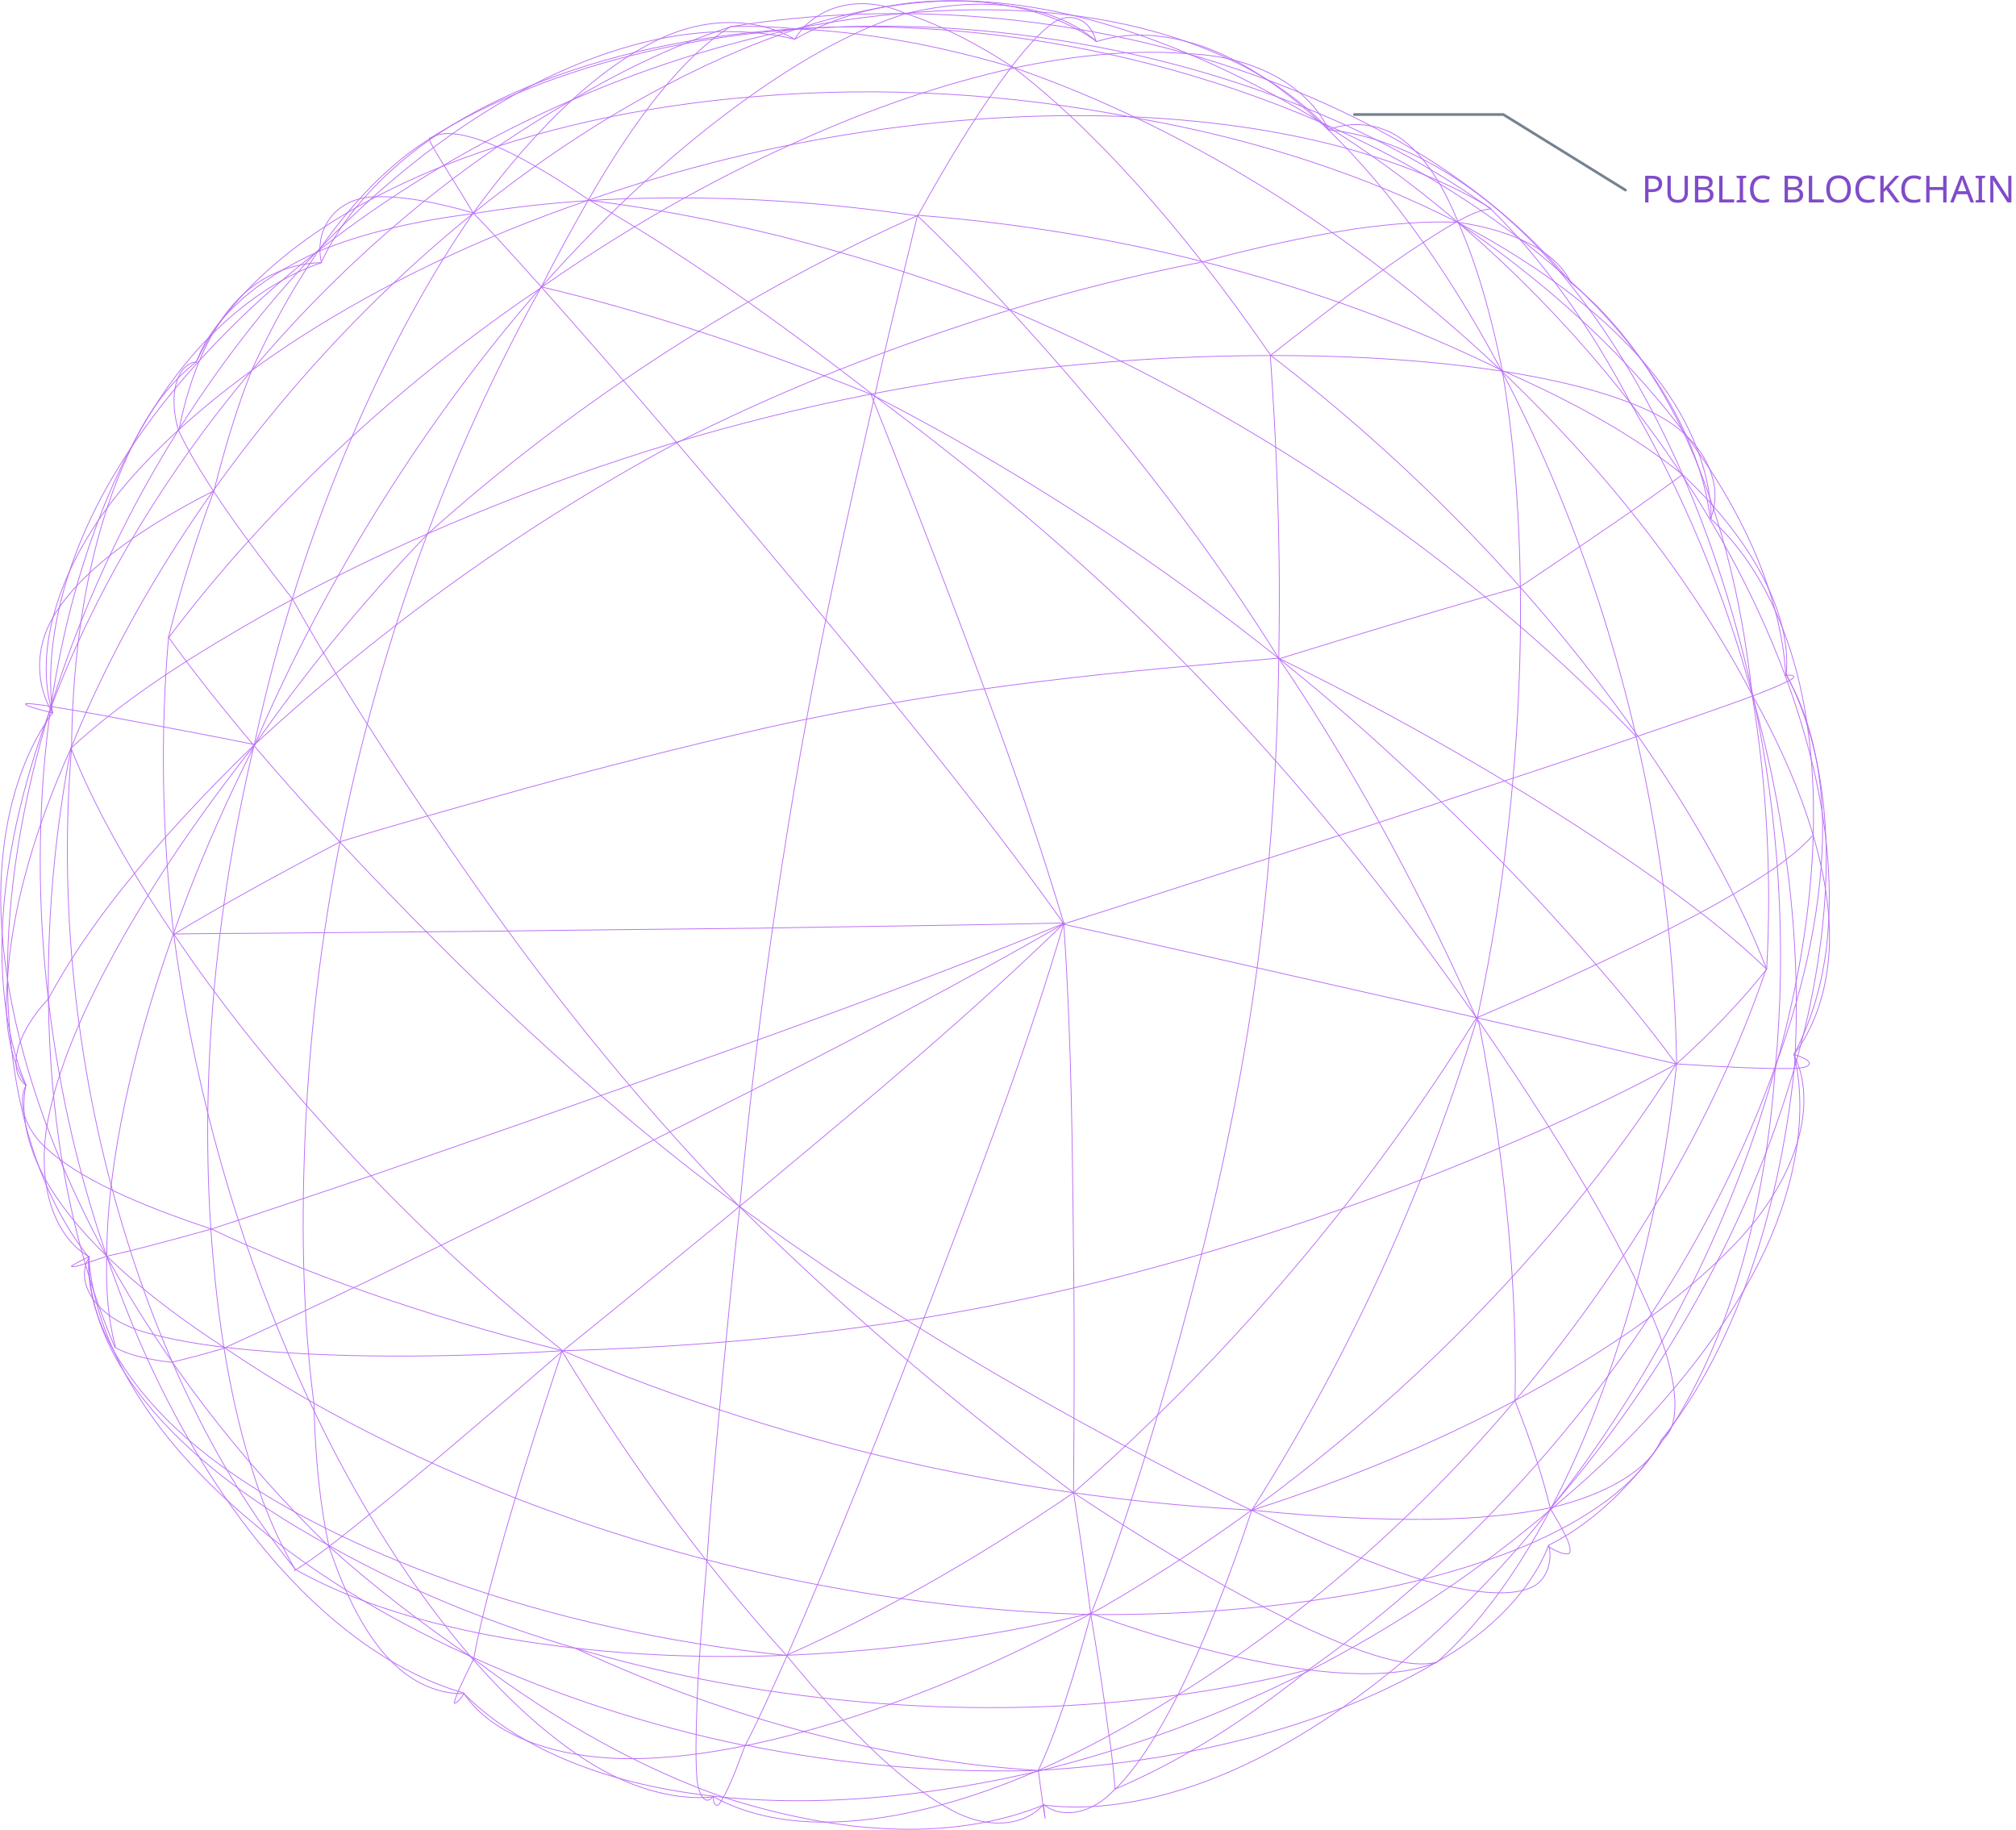
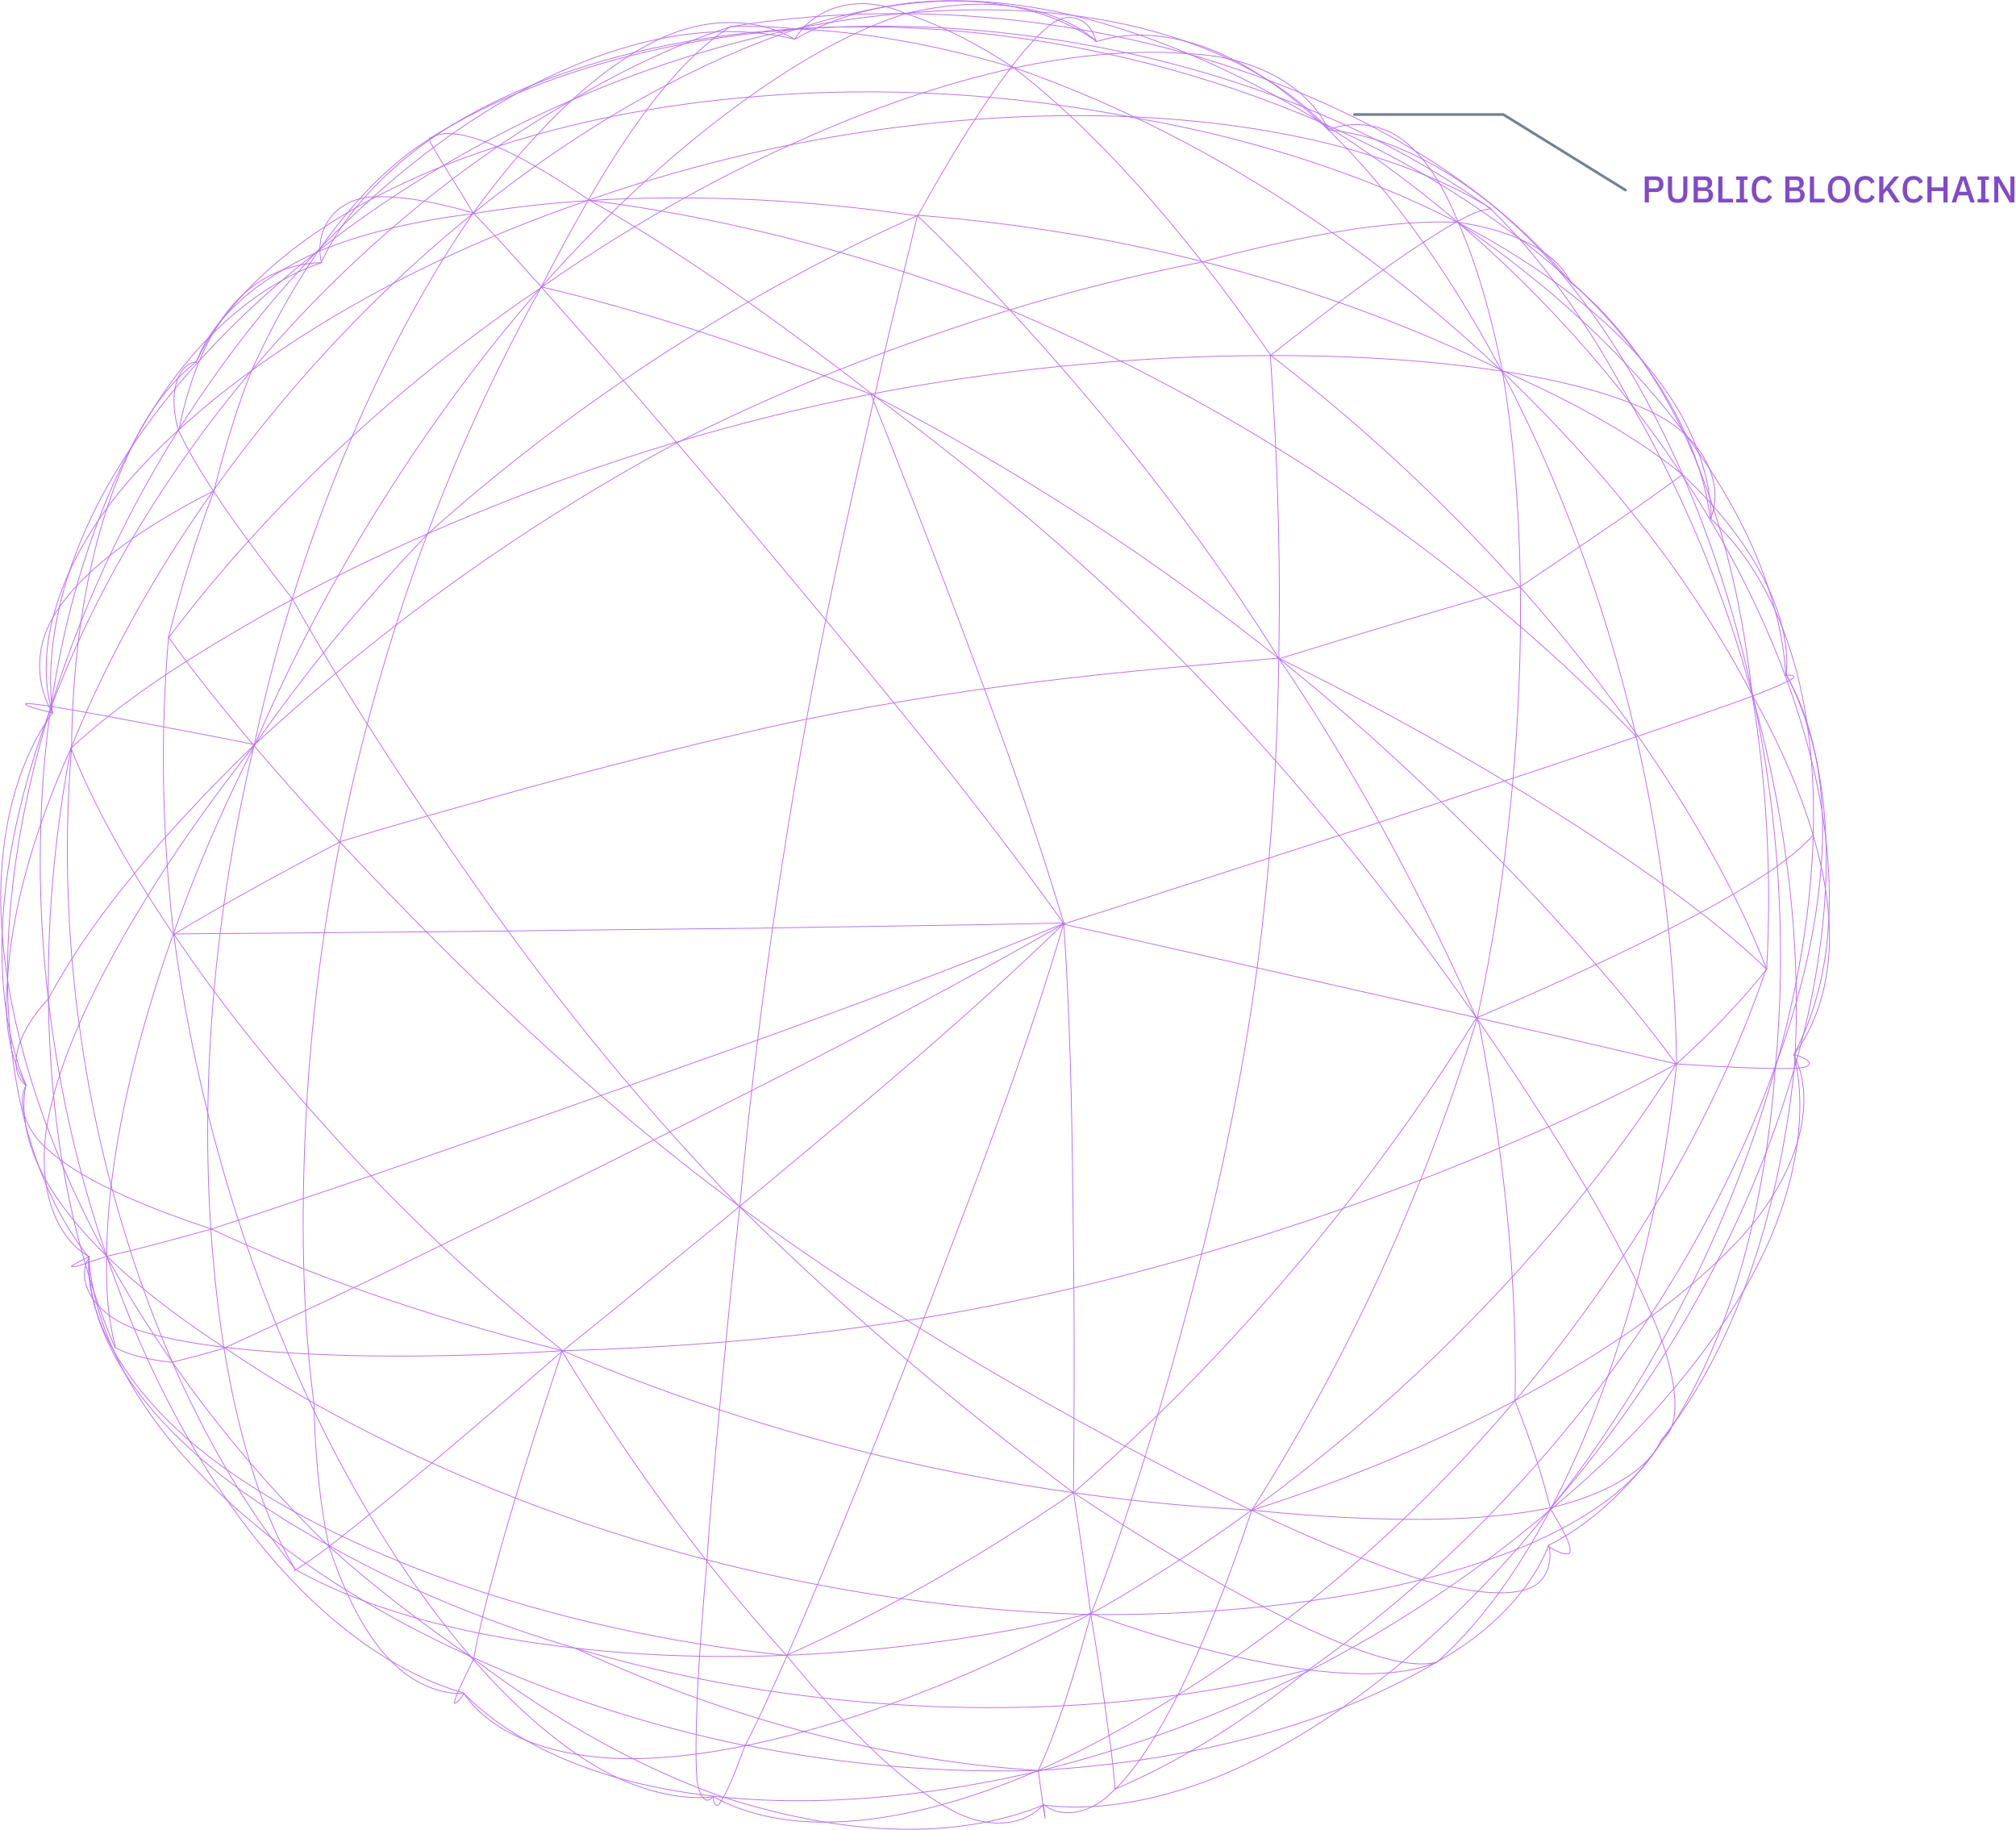
<svg xmlns="http://www.w3.org/2000/svg" width="757" height="687">
  <g fill="none" fill-rule="evenodd">
    <g stroke="#BA6DF6" stroke-linecap="round" stroke-width=".298">
      <path d="M19.721 267.648c-7.151-22.972 1.734-55.48 27.524-85.82 16.254-19.072 38.36-37.71 65.882-55.48 30.775-19.722 67.183-37.276 107.71-51.146 69.35-24.273 141.951-34.459 207.4-31.208 29.257 1.517 55.697 5.635 78.886 12.136 20.588 5.852 38.36 13.22 52.663 22.106" />
      <path d="M389.878 664.678c6.718-14.304 13.003-33.808 19.721-58.514 9.753-24.923 19.288-54.614 29.257-89.072 11.053-39.01 22.106-83.003 29.908-131.332 8.018-49.845 11.052-99.04 11.486-144.335.65-40.743-1.084-76.718-3.25-107.926 23.405-18.421 42.26-32.725 57.43-42.477 11.27-7.368 19.504-12.136 25.14-12.57M391.827 677.464c.434 3.685.65 5.418.65 5.202-.65-2.818-1.3-8.67-2.6-17.988m1.95 12.786c6.719 5.418 18.205 3.901 26.874-5.851" />
      <path d="M19.721 267.648C6.501 285.853-.867 312.726.433 344.367c1.734 37.926 14.954 82.136 39.66 127.43 21.239 38.577 49.629 76.07 83.437 108.794 17.12 15.387 35.542 29.474 54.396 42.26 31.425 23.84 63.283 41.177 93.406 51.796 24.923 8.019 48.546 12.136 70 12.136 19.072 0 36.193-3.25 50.496-9.102 24.056 3.034 53.53-3.25 84.087-19.288 36.193-19.071 73.252-50.496 106.41-92.106 36.408-46.16 64.799-100.557 81.703-156.47 16.037-52.23 20.588-101.209 14.087-140.868-5.202-32.942-18.638-58.948-35.976-74.335" />
      <path d="M582.325 566.07c48.761-56.13 82.353-122.229 96.44-184.427 6.068-27.524 8.235-53.097 6.285-75.852-1.734-20.372-6.719-38.143-14.304-52.663m-644.09 27.74c14.737-13.653 34.459-27.74 59.165-42.26 29.04-17.338 63.932-34.675 104.892-50.712 44.86-17.771 94.273-32.292 145.202-41.61 49.412-8.886 95.79-12.57 137.617-12.787 36.625-.217 68.266 2.167 94.49 6.502 22.104 3.684 39.875 8.668 53.095 15.17 19.072 9.536 26.44 26.656 21.239 39.443" />
      <path d="M65.016 350.652c-17.554-26.007-30.34-49.412-38.36-69.784C66.75 181.394 149.753 87.338 243.16 35.758 281.952 14.304 318.361 2.602 349.351.65c25.573-1.734 47.462 4.118 62.416 14.954M211.3 507.123c-32.29-25.79-61.548-53.53-86.904-81.703-23.623-26.006-43.344-51.146-59.165-74.768m334.398-4.118c-37.926.867-78.235 1.3-115.728 1.95-34.675.434-66.316.65-95.356 1.084-26.44.217-50.28.434-71.734.65-19.288.217-36.41.217-51.58.434" />
      <path d="M480.467 247.06c-27.307 2.384-56.998 4.768-88.855 8.669-34.025 4.117-68.917 9.752-103.159 17.337-32.508 7.369-62.848 15.17-90.588 22.756-25.573 7.152-48.979 13.653-70 20.155-24.056 12.57-44.862 24.055-62.416 34.675m326.38 326.812c-6.285 7.369-18.855 9.536-31.858 3.468-18.421-8.886-39.877-29.257-64.583-59.381-26.873-29.474-55.913-67.4-84.303-114.211" />
      <path d="M43.344 505.606c-2.6-9.536-3.684-21.022-3.25-33.808 0-22.756 4.117-49.629 12.135-79.97 9.32-34.675 23.406-72.817 43.56-112.477 27.524-64.366 65.45-123.53 107.494-171.642 26.223-29.473 52.446-53.096 77.368-70.867 21.456-15.387 41.394-26.006 59.165-31.64 30.557-7.586 57.214-2.818 71.95 10.402" />
      <path d="M26.656 280.868c-8.235 42.91-10.402 86.038-6.935 126.347 3.251 37.276 11.487 70.65 23.406 98.608 4.768 2.817 12.136 4.55 21.239 5.634 5.634-1.3 12.136-3.034 19.504-5.2a2955.337 2955.337 0 0 0 42.477-19.722c18.855-8.886 40.31-19.505 64.583-31.425 27.306-13.436 57.647-28.607 91.455-45.727 37.276-18.855 77.586-39.877 116.812-62.415 32.291-10.186 61.982-19.939 89.071-28.607 24.923-8.019 47.462-15.387 68.05-22.323 35.109-11.486 62.849-21.021 84.087-28.39 15.604-5.418 26.007-9.319 31.858-12.353 2.384-1.3 1.3-2.167-2.167-1.733" />
      <path d="M418.918 671.613c23.406-9.97 47.895-24.923 72.601-44.861 48.979-34.458 93.84-80.62 128.298-133.066 20.155-30.99 35.759-62.415 46.595-92.755 12.353-33.158 17.987-63.933 17.987-90.589-.216-22.756-5.2-42.477-13.87-57.214" />
      <path d="M418.918 671.613c8.019-8.019 15.604-19.938 23.406-35.325 9.319-18.638 18.638-41.827 27.74-69.35 32.941-51.796 63.715-115.078 84.737-185.079 10.403-48.762 15.17-96.223 16.037-140 .65-39.01-1.733-73.468-6.718-102.509-4.334-22.105-9.969-40.96-16.687-56.13-6.285-15.604-14.304-27.09-23.406-32.508-7.802-4.55-16.904-4.984-24.923-2.167M327.03 148.02c10.186 25.573 21.456 54.18 33.375 85.821 13.003 34.675 27.09 72.601 39.01 112.694 3.034 44.644 3.25 86.038 3.684 123.53.433 33.592.217 63.715 0 90.155 2.6 16.904 4.768 32.075 6.501 45.945 2.818 16.904 4.985 31.207 6.502 43.127 1.517 9.535 2.167 16.904 2.6 22.539M19.722 267.648c-2.817-22.755 2.601-50.279 16.905-78.235 16.904-32.725 45.294-65.883 83.003-95.357 51.58-40.526 114.861-70 178.793-83.22 14.087-2.817 27.74-4.768 41.394-5.851 21.888-1.95 42.477-1.734 61.765.65 43.127 5.201 77.369 21.455 97.307 42.91" />
      <path d="M19.721 267.648c-4.984-1.3-8.885-2.167-10.185-3.25-.434-.434 3.684-.217 9.752.866 6.718 1.084 15.82 2.601 26.873 4.768 13.654 2.6 30.34 5.635 49.629 9.536" />
      <path d="M19.721 267.648c-6.068-9.969-6.935-23.839.217-35.975 9.536-16.254 30.558-32.291 60.465-47.462m418.485-135.45c27.09 2.601 58.08 20.372 85.17 51.363 33.158 38.36 59.815 94.707 74.118 160.806 9.97 46.378 12.787 94.49 8.452 140-3.467 48.762-14.737 91.023-32.074 123.097-14.52 27.09-33.375 46.378-53.096 56.13M63.282 239.258c17.988 24.923 43.127 54.83 76.502 89.722 40.31 42.043 89.288 89.505 148.67 131.765 29.04 20.805 57.647 38.793 84.953 54.83 25.14 14.52 48.545 27.307 70 38.36 36.626 18.637 66.75 31.64 90.59 39.226 17.987 4.767 32.074 6.501 40.526 3.034 6.068-2.384 8.452-9.32 7.151-15.82" />
      <path d="M498.888 48.762c-7.152-15.604-26.873-27.74-53.097-28.607-18.854-1.517-40.743.217-65.232 5.418-25.356 5.635-52.88 14.737-81.92 27.957-31.64 14.086-63.715 32.29-95.356 54.396C146.719 146.07 98.824 192.23 63.282 239.475c-3.034 34.675-2.6 72.384 1.95 111.393 6.936 51.796 20.589 102.942 39.66 149.32 17.554 43.127 38.576 79.536 60.898 108.36 19.072 24.706 38.576 42.91 57.214 54.18 15.604 9.318 31.424 13.22 44.644 11.919" />
      <path d="M161.673 51.796c-2.601-.867 6.068 11.486 16.037 28.173 8.669 8.886 18.638 19.939 30.124 32.942 13.436 15.17 28.607 32.508 45.728 52.663 19.288 22.538 40.743 48.111 64.582 76.935 26.223 31.858 54.613 66.75 81.27 104.242-13.004 44.427-28.607 85.387-42.694 122.446-12.57 33.375-24.273 62.849-34.675 89.072-9.32 22.972-17.554 43.127-25.14 60.248-6.501 14.737-11.92 26.873-17.12 36.842-3.901 10.62-6.935 17.988-9.536 21.672-1.084 1.734-2.6.433-2.384-2.6" />
      <path d="M63.282 239.258c4.768-19.288 10.62-37.71 17.12-55.263 4.119-16.254 8.67-31.208 14.088-44.861 19.07-42.26 42.91-72.384 67.4-87.338 3.684-2.6 10.619-1.95 18.637.867 11.053 3.9 24.49 11.486 40.527 22.322 29.257 16.47 64.582 40.526 106.192 72.818 41.393 30.774 86.038 67.616 127.864 111.827 40.96 42.91 73.902 86.037 100.775 124.613 17.77 25.79 32.508 48.979 44.21 69.567 9.97 17.554 17.555 32.941 22.756 46.378 7.369 19.505 8.235 35.325 1.517 40.093" />
      <path d="M559.786 78.452c19.071 18.638 36.842 43.127 52.446 72.818 19.288 33.158 35.108 70.434 45.728 109.66 13.436 48.328 18.637 96.223 15.82 140-6.068 58.298-24.056 107.277-49.845 139.568M161.673 51.796c22.105-13.87 49.412-24.923 80.836-32.291 34.025-8.019 71.734-11.053 110.527-9.102 79.319 4.334 153.654 29.69 206.75 68.05" />
      <path d="M642.14 194.397c-4.119-33.808-29.041-72.818-71.952-105.109-21.455-16.47-46.594-31.424-74.768-43.56C414.584 10.836 322.045 1.3 244.676 18.204c-33.375 7.369-61.982 19.288-83.654 34.459-18.854 13.436-32.724 29.257-40.31 45.728m503.223 442.107c-8.67 16.904-29.908 32.291-60.032 43.344-18.42 6.718-39.876 12.353-64.365 16.037-27.09 4.334-57.214 6.501-89.939 6.285-59.814-1.517-123.313-12.353-183.56-32.075-56.565-18.638-104.46-42.693-141.952-68.266-29.04-18.855-50.496-37.926-63.065-56.564-9.97-14.737-13.87-29.907-11.27-42.044" />
      <path d="M211.301 507.123c-53.313-13.437-97.307-29.257-131.982-45.728-28.823-9.535-49.845-19.288-61.765-30.124-8.452-7.585-11.052-17.337-7.802-23.839m201.55 99.691c43.343 18.421 89.504 33.158 136.099 43.344 44.21 9.536 85.387 14.52 122.446 16.47 24.923 2.601 47.462 3.685 67.183 3.468 17.338-.217 32.508-1.734 45.295-4.334 21.672-5.202 36.842-14.52 41.61-25.573" />
      <path d="M267.648 674.43c12.353 6.935 28.607 10.403 47.245 9.536 21.889-.867 47.462-7.369 74.985-19.288 16.904-7.369 34.242-16.904 52.23-28.174 48.761-30.34 96.656-72.384 137.183-123.313 39.442-49.412 67.616-101.424 83.87-149.32M589.91 106.193c15.82 12.57 30.34 31.641 42.043 55.697 12.787 27.09 21.889 60.682 26.007 99.258 5.418 33.158 7.368 67.833 5.418 102.725m-73.468-257.68c-26.873-33.158-71.084-62.198-126.564-80.62C403.098 5.419 336.132 0 274.583 9.97m-6.935 664.461c-2.167 3.468-5.634.65-6.068-8.235-.433-7.369-.217-16.687.217-28.607.65-14.52 1.95-31.641 3.684-52.013 1.084-17.12 2.817-36.192 4.768-57.213 2.167-22.973 4.551-48.329 7.585-75.852 6.502-71.734 18.204-151.92 33.158-224.305 6.502-31.64 13.003-60.03 18.855-85.82 5.201-23.19 10.402-43.561 14.737-61.765M9.752 407.432C3.034 391.395 0 371.457.867 348.918c1.083-25.356 7.152-53.746 18.421-83.654 16.037-42.693 41.61-86.254 75.202-126.13 35.542-42.26 77.368-77.152 120.495-101.642 20.372-12.136 40.31-21.238 59.598-27.523M18.204 374.924c-12.786 13.654-15.387 27.524-8.452 32.508" />
      <path d="M26.656 280.868C12.353 312.726 4.334 342.2 2.817 367.773c-1.517 15.603.867 29.69 6.935 39.66m580.158-301.24c-5.201-11.27-21.022-19.722-42.694-22.756-11.053-.434-24.056.433-39.01 2.6-16.903 2.601-35.975 6.719-56.997 12.354-27.74 5.418-58.08 13.003-90.371 23.839-34.892 11.486-71.084 26.006-106.626 43.994-63.066 33.808-116.379 74.334-158.422 113.127-19.722 19.071-36.409 37.276-49.846 54.18-11.92 14.954-21.021 28.824-27.74 41.393m156.038 260.93c10.62 15.82 35.976 25.79 69.134 24.273 21.021-.867 45.294-5.635 72.384-14.087 30.557-9.536 63.932-23.622 98.39-42.694 43.561-25.14 86.255-57.214 124.83-94.272 37.276-35.976 67.617-73.468 90.59-109.877M174.241 635.854c-1.95 3.034-3.684 4.118-3.684 3.468.65-3.034 3.25-8.236 7.368-16.688 1.951-11.269 5.635-25.356 10.403-42.477 5.851-20.588 13.437-44.86 22.756-73.034" />
      <path d="M203.283 107.71c35.758 8.452 77.152 21.455 123.746 40.31C393.562 182.043 461.395 227.988 518.61 280c25.79 23.406 48.329 45.945 67.4 67.183 17.12 18.855 31.64 36.192 43.344 52.23M120.713 98.607c-2.818-11.703 4.55-24.056 19.504-24.706 9.97-.433 22.54 1.734 37.71 6.068m-57.214 18.638c-10.836.217-22.322 4.551-30.991 13.437-10.403 10.402-18.205 27.523-22.539 49.412" />
      <path d="M120.713 98.607c-20.805 7.152-42.044 23.84-59.165 48.762-20.371 29.69-35.325 70.434-42.477 118.112-9.319 66.1-2.167 139.35 21.022 206.1 16.037 47.245 38.576 87.121 64.582 116.378 22.106 24.923 46.595 41.177 69.567 47.679M274.583 9.969c7.585-.217 15.604 0 24.056.867 25.14 1.084 52.88 5.851 81.92 14.52 62.415 21.455 127.43 60.898 183.344 113.994 40.96 39.01 72.818 80.837 94.057 121.58 17.554 31.208 27.306 60.248 28.823 84.737 1.3 20.372-3.9 37.926-13.003 50.062M174.242 635.854c16.688 16.904 43.127 29.908 76.502 35.976 39.66 7.368 87.771 5.2 139.35-6.935 34.242-8.452 68.7-21.022 101.642-37.71 33.375-17.12 64.149-37.925 90.805-60.68 37.71-31.208 65.016-65.017 80.186-97.091 12.353-26.657 15.821-52.446 11.053-73.035" />
      <path d="M174.242 635.854c-8.885.217-18.42-3.467-26.44-11.27-9.752-9.318-17.77-24.488-24.272-43.993-3.25-14.954-5.201-32.941-5.635-53.53-3.467-26.656-4.768-57.214-3.684-90.805 1.084-36.842 4.985-76.069 12.786-116.812 8.02-41.176 19.505-81.27 33.375-118.762 13.003-34.892 27.957-66.1 42.91-92.973 5.852-11.702 11.92-22.538 17.555-32.507 18.421-32.075 36.409-54.614 53.53-65.233" />
      <path d="M663.378 363.872c-8.886 11.269-20.155 23.189-33.809 35.542-18.637 10.185-41.176 21.021-67.183 31.857-29.69 12.57-63.498 25.14-101.424 36.626-41.177 12.57-85.17 22.972-129.815 29.257-42.91 6.285-83.22 8.885-119.629 9.969-39.66 2.384-73.685 2.6-101.858.867-23.189-1.3-41.827-3.901-55.914-8.019-18.637-5.634-25.79-19.071-20.155-28.173M298.422 14.737c-17.554-4.334-38.359-3.901-60.464 2.167-25.573 6.935-52.663 21.022-79.32 41.61C96.874 106.41 44.861 182.044 19.071 265.481 8.02 301.24 2.601 336.131 2.817 367.556c.217 44.21 11.703 80.836 30.341 104.242" />
      <path d="M477.216 133.5c-33.808-48.98-66.75-85.172-96.657-108.144-14.52-9.535-28.174-16.254-40.743-20.371-17.554-7.802-34.242-2.168-41.394 9.752-12.57-7.369-30.557-8.886-48.545-1.084-22.972 9.97-47.678 32.725-72.167 66.316-16.037 23.19-31.425 51.146-45.295 83.437-15.17 35.109-27.956 74.118-36.842 115.728-16.904 70.434-20.805 138.917-15.17 197.432 2.384 25.572 6.501 48.328 12.136 68.05 4.985 17.554 11.053 32.507 18.205 44.427m552.634-225.171c-12.353-32.075-33.158-68.267-62.416-106.843-33.158-43.56-75.201-86.471-123.746-123.53" />
      <path d="M614.4 276.534c-26.657-27.957-59.815-56.997-99.258-84.737-42.044-29.908-88.639-55.264-135.883-75.419a708.852 708.852 0 0 0-87.338-27.957c-25.573-6.284-49.412-10.619-70.867-13.22m442.324 288.67c-14.52-14.086-35.109-29.907-61.982-47.678-32.508-21.455-72.601-45.294-120.93-68.916" />
      <path d="M631.52 178.36c-12.787 9.536-32.725 23.189-60.898 42.043-25.573 7.152-55.697 16.254-90.155 26.874m193.096 148.67c7.369 1.95 8.236 4.984 0 5.2-9.969.217-24.489-.433-44.21-1.733-20.372-4.768-45.295-10.62-74.985-17.338-20.372-4.768-42.91-9.752-67.617-15.387-26.873-6.068-55.913-12.786-87.554-19.721-35.759 34.675-73.251 65.882-107.06 94.056a8951.95 8951.95 0 0 1-81.27 66.532c-28.173 24.49-51.145 43.994-69.566 58.948-13.87 11.27-23.84 19.071-30.774 23.19" />
      <path d="M680.715 313.593c-6.718 7.802-19.288 16.254-36.625 26.006-22.756 12.57-52.446 26.657-89.505 42.477m-258.98 239.258c32.725-14.52 69.133-34.675 107.493-60.898 56.78-49.412 110.31-111.827 151.487-178.577m118.978 14.087c8.886 17.338 2.384 45.294-21.672 70.65-15.82 16.688-38.142 33.592-66.099 49.846-32.508 18.855-71.3 36.409-116.161 50.712" />
      <path d="M298.422 14.737C310.992 7.585 326.38 2.6 343.933.867c19.505-1.734 41.61.217 65.233 6.501 54.613 14.737 113.994 49.63 165.14 100.992 51.796 51.796 88.205 112.694 104.025 169.908 6.935 24.922 9.536 48.328 8.236 69.133-1.084 18.638-5.852 35.108-13.004 48.545" />
      <path d="M344.584 81.053c11.052-19.938 21.021-36.192 30.124-48.979 7.368-10.402 13.87-18.204 19.721-22.755 7.368-5.851 15.387-1.734 17.12 6.285m218.02 383.81c-.866-58.298-11.269-119.846-30.774-178.144-18.42-54.83-42.91-101.424-69.567-137.4-22.322-30.124-45.51-51.362-67.616-62.198-17.988-8.886-35.759-10.62-49.845-6.068m217.802 383.81c-5.851 55.263-19.07 104.892-37.059 145.852-15.387 34.891-33.591 61.765-53.313 79.102M110.96 589.26c-27.306-33.592-50.495-79.32-66.1-133.066-16.686-57.214-22.755-117.895-17.987-175.326.434-45.294 8.452-83.87 22.322-112.477 6.502-14.087 14.954-25.14 24.49-32.508" />
      <path d="M539.197 624.151c-9.535 2.168-24.055-2.167-42.693-10.185-25.14-11.053-56.13-28.824-93.406-53.53-37.71-28.39-80.836-63.282-125.48-107.493-40.744-41.827-75.852-86.687-105.11-129.164-25.79-37.06-46.594-70-62.631-98.824-21.022-26.874-35.542-47.679-42.91-63.5-3.902-13.652-.434-24.488 6.5-25.572" />
      <path d="M539.197 624.151c-11.052 4.552-26.656 5.202-45.727 3.034-23.406-2.817-51.58-9.752-83.87-21.455-65.45 15.387-129.6 19.288-185.73 13.87-47.462-4.55-86.038-15.17-112.91-30.34" />
      <path d="M389.878 664.678c59.814-3.468 111.61-18.204 149.32-40.527 21.238-11.702 35.758-27.523 42.26-43.777m-301.673 74.768c37.275 7.585 74.551 10.62 110.31 9.536m-174.243-45.945c59.165 27.524 119.63 42.694 174.026 45.945" />
      <path d="M33.375 471.798c1.3 22.322 12.57 48.111 33.375 72.384 25.139 29.257 63.282 56.78 111.176 78.236 31.425 14.303 65.883 25.573 101.859 32.941" />
      <path d="M33.375 471.798c-.434 15.604 5.418 33.591 18.204 50.495 15.17 20.589 39.877 40.527 72.168 58.081 47.895 27.09 109.226 47.462 177.06 56.13 68.7 8.886 135.015 4.552 190.929-9.752" />
      <path d="M33.375 471.798c-1.734 24.056 16.037 54.613 51.146 79.536 22.322 15.82 50.712 30.124 84.52 42.26 37.71 13.437 80.62 23.189 126.564 27.957" />
      <path d="M33.375 471.798c-3.901 1.95-7.152 3.684-6.502 3.684 1.734.433 6.068-1.517 13.437-3.9 9.969-2.168 22.755-5.636 39.226-10.187 13.653-4.55 29.474-9.752 47.461-15.82 20.155-6.719 42.694-14.737 67.834-23.406 27.74-9.752 58.297-20.588 91.889-32.508 36.625-13.22 75.635-27.74 113.127-43.127M344.584 81.053c19.938 19.071 41.393 41.827 63.715 68.267 24.49 29.04 49.412 61.765 71.95 97.957 31.425 46.378 55.914 93.622 75.202 137.4 10.403 54.396 14.304 101.858 13.437 141.3 6.285 15.821 10.62 29.258 13.22 40.31 4.768 8.019 8.018 13.654 7.368 16.471-.433 1.517-4.334.217-8.235-2.167" />
      <path d="M33.375 471.798c-13.22-7.585-20.372-28.174-14.954-53.313 3.468-16.688 11.27-35.976 22.756-57.43 13.436-25.14 31.64-52.664 54.83-81.92 18.42-26.44 40.093-53.097 64.582-78.67 57.43-51.579 122.23-92.105 184.211-119.629 41.61 3.251 82.57 10.403 121.363 21.239 36.626 10.186 69.35 22.972 97.957 37.059 27.74 12.136 50.496 25.14 67.617 39.01 27.306 25.572 40.96 53.312 39.01 74.984" />
      <path d="M547.216 83.437c40.093 27.09 71.95 58.514 93.406 90.589 18.421 27.523 28.607 55.263 29.907 79.319" />
      <path d="M73.685 135.883c6.284-13.22 16.904-26.223 31.207-38.143 16.254-13.653 37.276-25.79 62.415-35.758 33.375-13.22 73.035-22.322 117.029-25.79 46.594-3.9 94.923-1.083 141.734 8.019 45.945 8.018 87.338 21.888 121.58 39.443 32.724 17.12 57.864 37.059 74.118 57.864 13.653 17.554 20.588 36.408 20.805 53.096" />
      <path d="M344.584 81.053c-32.292-4.768-63.5-6.935-92.54-6.718-27.09 0-52.012 2.167-74.118 5.851-22.755 2.817-42.26 7.585-58.08 14.087-24.273 10.836-40.527 26.006-46.161 41.827" />
    </g>
    <path stroke="#75828F" stroke-linecap="round" d="M508.562 43H564.5l45.867 28.374" />
-     <text fill="#804BC9" font-family="IBMPlexSans-Medium, IBM Plex Sans" font-size="14" font-weight="400">
-       <tspan x="616.377" y="76">PUBLIC BLOCKCHAIN</tspan>
-     </text>
+     <path fill="#804BC9" fill-rule="nonzero" d="M617.581 76v-9.772h4.2c.905 0 1.605.266 2.1.798.495.532.742 1.246.742 2.142 0 .896-.247 1.61-.742 2.142-.495.532-1.195.798-2.1.798h-2.618V76h-1.582zm1.582-5.278h2.52c.401 0 .714-.105.938-.315.224-.21.336-.511.336-.903v-.672c0-.392-.112-.693-.336-.903-.224-.21-.537-.315-.938-.315h-2.52v3.108zm8.694-4.494v6.02c0 .83.159 1.456.476 1.876.317.42.859.63 1.624.63.765 0 1.307-.21 1.624-.63.317-.42.476-1.045.476-1.876v-6.02h1.554v5.768c0 .719-.065 1.34-.196 1.862-.13.523-.34.954-.63 1.295-.29.34-.665.595-1.127.763-.462.168-1.029.252-1.701.252-.672 0-1.239-.084-1.701-.252a2.618 2.618 0 0 1-1.127-.763c-.29-.34-.5-.772-.63-1.295-.13-.523-.196-1.143-.196-1.862v-5.768h1.554zm8.106 0h4.326c.812 0 1.449.229 1.911.686.462.457.693 1.069.693 1.834 0 .364-.051.674-.154.931a1.908 1.908 0 0 1-.392.63c-.159.163-.34.285-.546.364a2.25 2.25 0 0 1-.602.147v.084c.196.01.413.056.651.14.238.084.46.217.665.399.205.182.378.415.518.7s.21.632.21 1.043c0 .392-.063.76-.189 1.106a2.752 2.752 0 0 1-.525.896 2.45 2.45 0 0 1-.798.595 2.341 2.341 0 0 1-1.008.217h-4.76v-9.772zm1.582 8.414h2.716c.41 0 .733-.107.966-.322.233-.215.35-.523.35-.924v-.476c0-.401-.117-.71-.35-.924-.233-.215-.555-.322-.966-.322h-2.716v2.968zm0-4.284h2.45c.392 0 .695-.1.91-.301.215-.2.322-.488.322-.861v-.448c0-.373-.107-.66-.322-.861-.215-.2-.518-.301-.91-.301h-2.45v2.772zM645.189 76v-9.772h1.582V74.6h3.976V76h-5.558zm6.762 0v-1.288h1.33v-7.196h-1.33v-1.288h4.256v1.288h-1.344v7.196h1.344V76h-4.256zm9.912.168c-1.279 0-2.282-.432-3.01-1.295-.728-.863-1.092-2.116-1.092-3.759 0-.821.093-1.545.28-2.17.187-.625.457-1.153.812-1.582.355-.43.786-.754 1.295-.973.509-.22 1.08-.329 1.715-.329.85 0 1.561.187 2.135.56.574.373 1.024.924 1.351 1.652l-1.33.728a2.42 2.42 0 0 0-.777-1.113c-.35-.275-.81-.413-1.379-.413-.756 0-1.349.257-1.778.77-.43.513-.644 1.223-.644 2.128v1.484c0 .905.215 1.615.644 2.128.43.513 1.022.77 1.778.77.588 0 1.066-.152 1.435-.455.369-.303.642-.693.819-1.169l1.274.77c-.327.71-.784 1.265-1.372 1.666-.588.401-1.307.602-2.156.602zm8.512-9.94h4.326c.812 0 1.449.229 1.911.686.462.457.693 1.069.693 1.834 0 .364-.051.674-.154.931a1.908 1.908 0 0 1-.392.63c-.159.163-.34.285-.546.364a2.25 2.25 0 0 1-.602.147v.084c.196.01.413.056.651.14.238.084.46.217.665.399.205.182.378.415.518.7s.21.632.21 1.043c0 .392-.063.76-.189 1.106a2.752 2.752 0 0 1-.525.896 2.45 2.45 0 0 1-.798.595 2.341 2.341 0 0 1-1.008.217h-4.76v-9.772zm1.582 8.414h2.716c.41 0 .733-.107.966-.322.233-.215.35-.523.35-.924v-.476c0-.401-.117-.71-.35-.924-.233-.215-.555-.322-.966-.322h-2.716v2.968zm0-4.284h2.45c.392 0 .695-.1.91-.301.215-.2.322-.488.322-.861v-.448c0-.373-.107-.66-.322-.861-.215-.2-.518-.301-.91-.301h-2.45v2.772zM679.601 76v-9.772h1.582V74.6h3.976V76h-5.558zm10.962.168c-.635 0-1.211-.11-1.729-.329a3.595 3.595 0 0 1-1.33-.966c-.369-.425-.653-.952-.854-1.582-.2-.63-.301-1.356-.301-2.177s.1-1.547.301-2.177c.2-.63.485-1.157.854-1.582a3.595 3.595 0 0 1 1.33-.966 4.392 4.392 0 0 1 1.729-.329c.635 0 1.211.11 1.729.329.518.22.961.541 1.33.966.369.425.653.952.854 1.582.2.63.301 1.356.301 2.177s-.1 1.547-.301 2.177c-.2.63-.485 1.157-.854 1.582a3.595 3.595 0 0 1-1.33.966 4.392 4.392 0 0 1-1.729.329zm0-1.414c.373 0 .716-.065 1.029-.196.313-.13.579-.32.798-.567.22-.247.39-.548.511-.903s.182-.756.182-1.204v-1.54c0-.448-.06-.85-.182-1.204a2.62 2.62 0 0 0-.511-.903 2.17 2.17 0 0 0-.798-.567 2.642 2.642 0 0 0-1.029-.196c-.383 0-.728.065-1.036.196-.308.13-.572.32-.791.567a2.62 2.62 0 0 0-.511.903 3.708 3.708 0 0 0-.182 1.204v1.54c0 .448.06.85.182 1.204.121.355.292.656.511.903.22.247.483.436.791.567.308.13.653.196 1.036.196zm9.856 1.414c-1.279 0-2.282-.432-3.01-1.295-.728-.863-1.092-2.116-1.092-3.759 0-.821.093-1.545.28-2.17.187-.625.457-1.153.812-1.582.355-.43.786-.754 1.295-.973.509-.22 1.08-.329 1.715-.329.85 0 1.561.187 2.135.56.574.373 1.024.924 1.351 1.652l-1.33.728a2.42 2.42 0 0 0-.777-1.113c-.35-.275-.81-.413-1.379-.413-.756 0-1.349.257-1.778.77-.43.513-.644 1.223-.644 2.128v1.484c0 .905.215 1.615.644 2.128.43.513 1.022.77 1.778.77.588 0 1.066-.152 1.435-.455.369-.303.642-.693.819-1.169l1.274.77c-.327.71-.784 1.265-1.372 1.666-.588.401-1.307.602-2.156.602zm8.134-4.732l-1.344 1.54V76h-1.582v-9.772h1.582v4.956h.056l1.4-1.778 2.632-3.178h1.848l-3.486 4.116L713.425 76h-1.904l-2.968-4.564zm9.982 4.732c-1.279 0-2.282-.432-3.01-1.295-.728-.863-1.092-2.116-1.092-3.759 0-.821.093-1.545.28-2.17.187-.625.457-1.153.812-1.582.355-.43.786-.754 1.295-.973.509-.22 1.08-.329 1.715-.329.85 0 1.561.187 2.135.56.574.373 1.024.924 1.351 1.652l-1.33.728a2.42 2.42 0 0 0-.777-1.113c-.35-.275-.81-.413-1.379-.413-.756 0-1.349.257-1.778.77-.43.513-.644 1.223-.644 2.128v1.484c0 .905.215 1.615.644 2.128.43.513 1.022.77 1.778.77.588 0 1.066-.152 1.435-.455.369-.303.642-.693.819-1.169l1.274.77c-.327.71-.784 1.265-1.372 1.666-.588.401-1.307.602-2.156.602zm11.214-4.424h-4.424V76h-1.582v-9.772h1.582v4.116h4.424v-4.116h1.582V76h-1.582v-4.256zM739.843 76l-.882-2.646h-3.654L734.453 76h-1.61l3.332-9.772h1.988L741.495 76h-1.652zm-2.674-8.316h-.07l-1.414 4.312h2.884l-1.4-4.312zM742.587 76v-1.288h1.33v-7.196h-1.33v-1.288h4.256v1.288h-1.344v7.196h1.344V76h-4.256zm8.876-5.404l-1.078-2.072h-.042V76h-1.512v-9.772h1.764l3.192 5.404 1.078 2.072h.042v-7.476h1.512V76h-1.764l-3.192-5.404z" />
  </g>
</svg>
